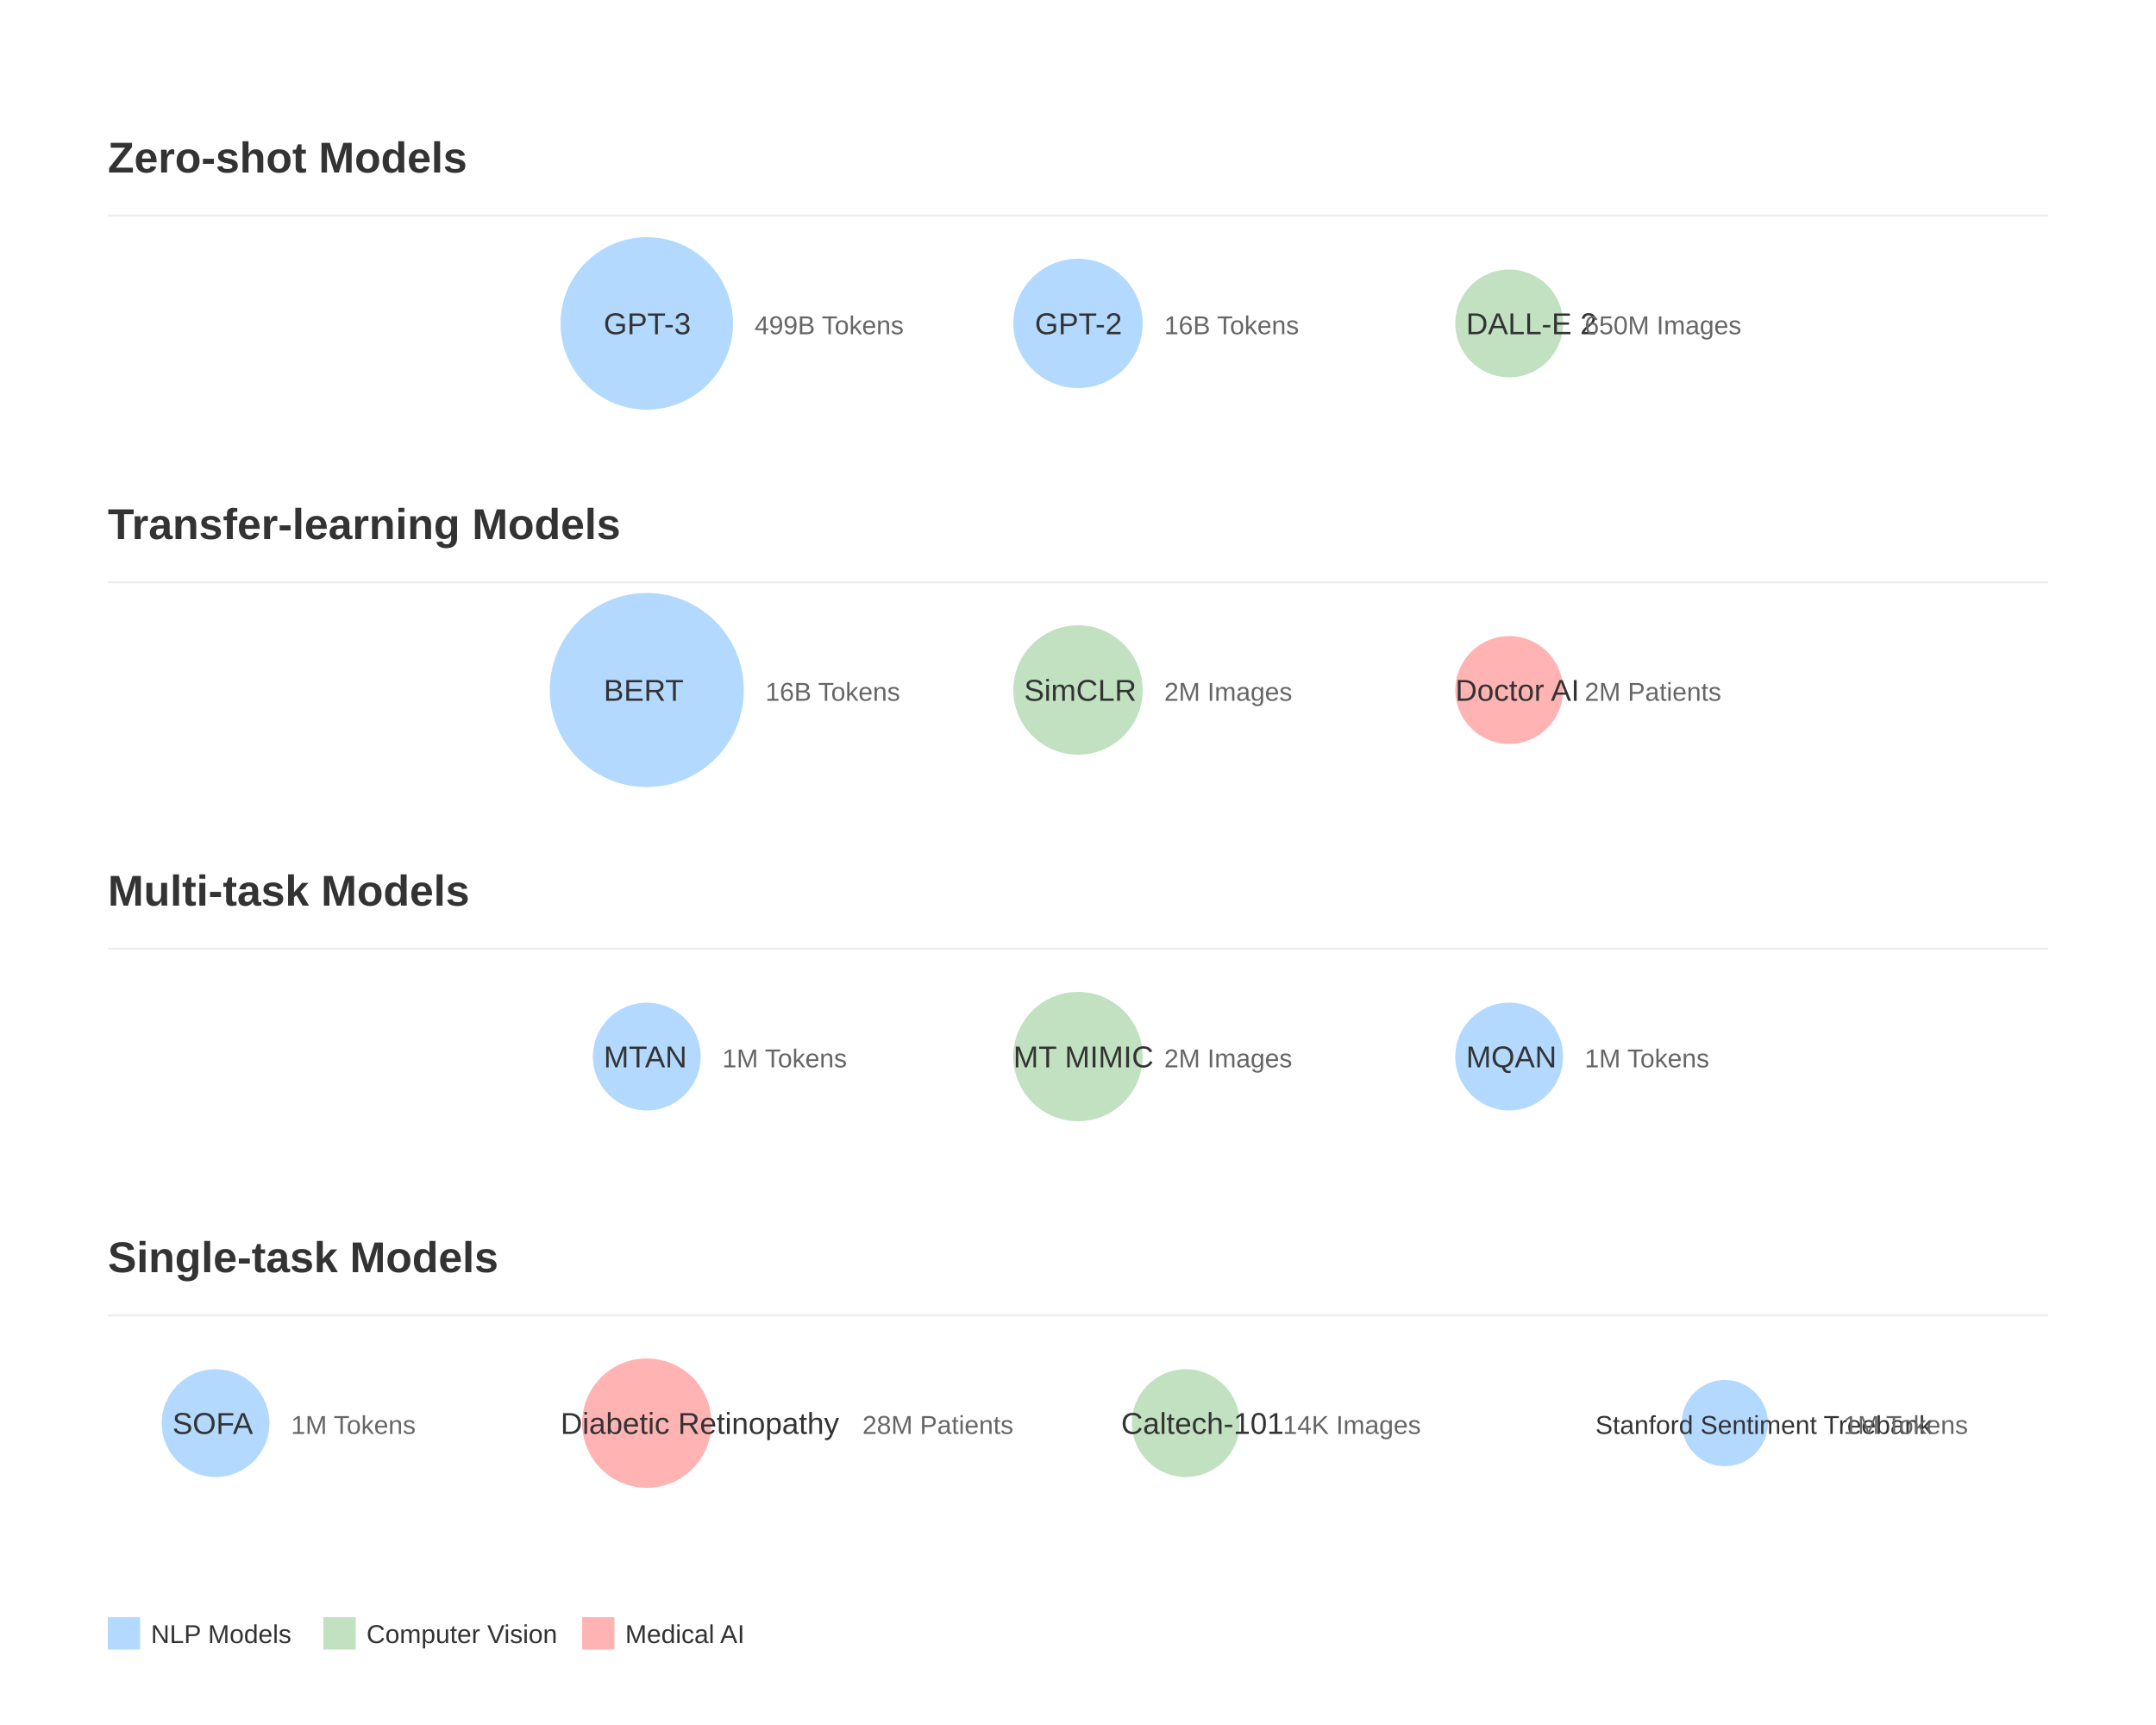
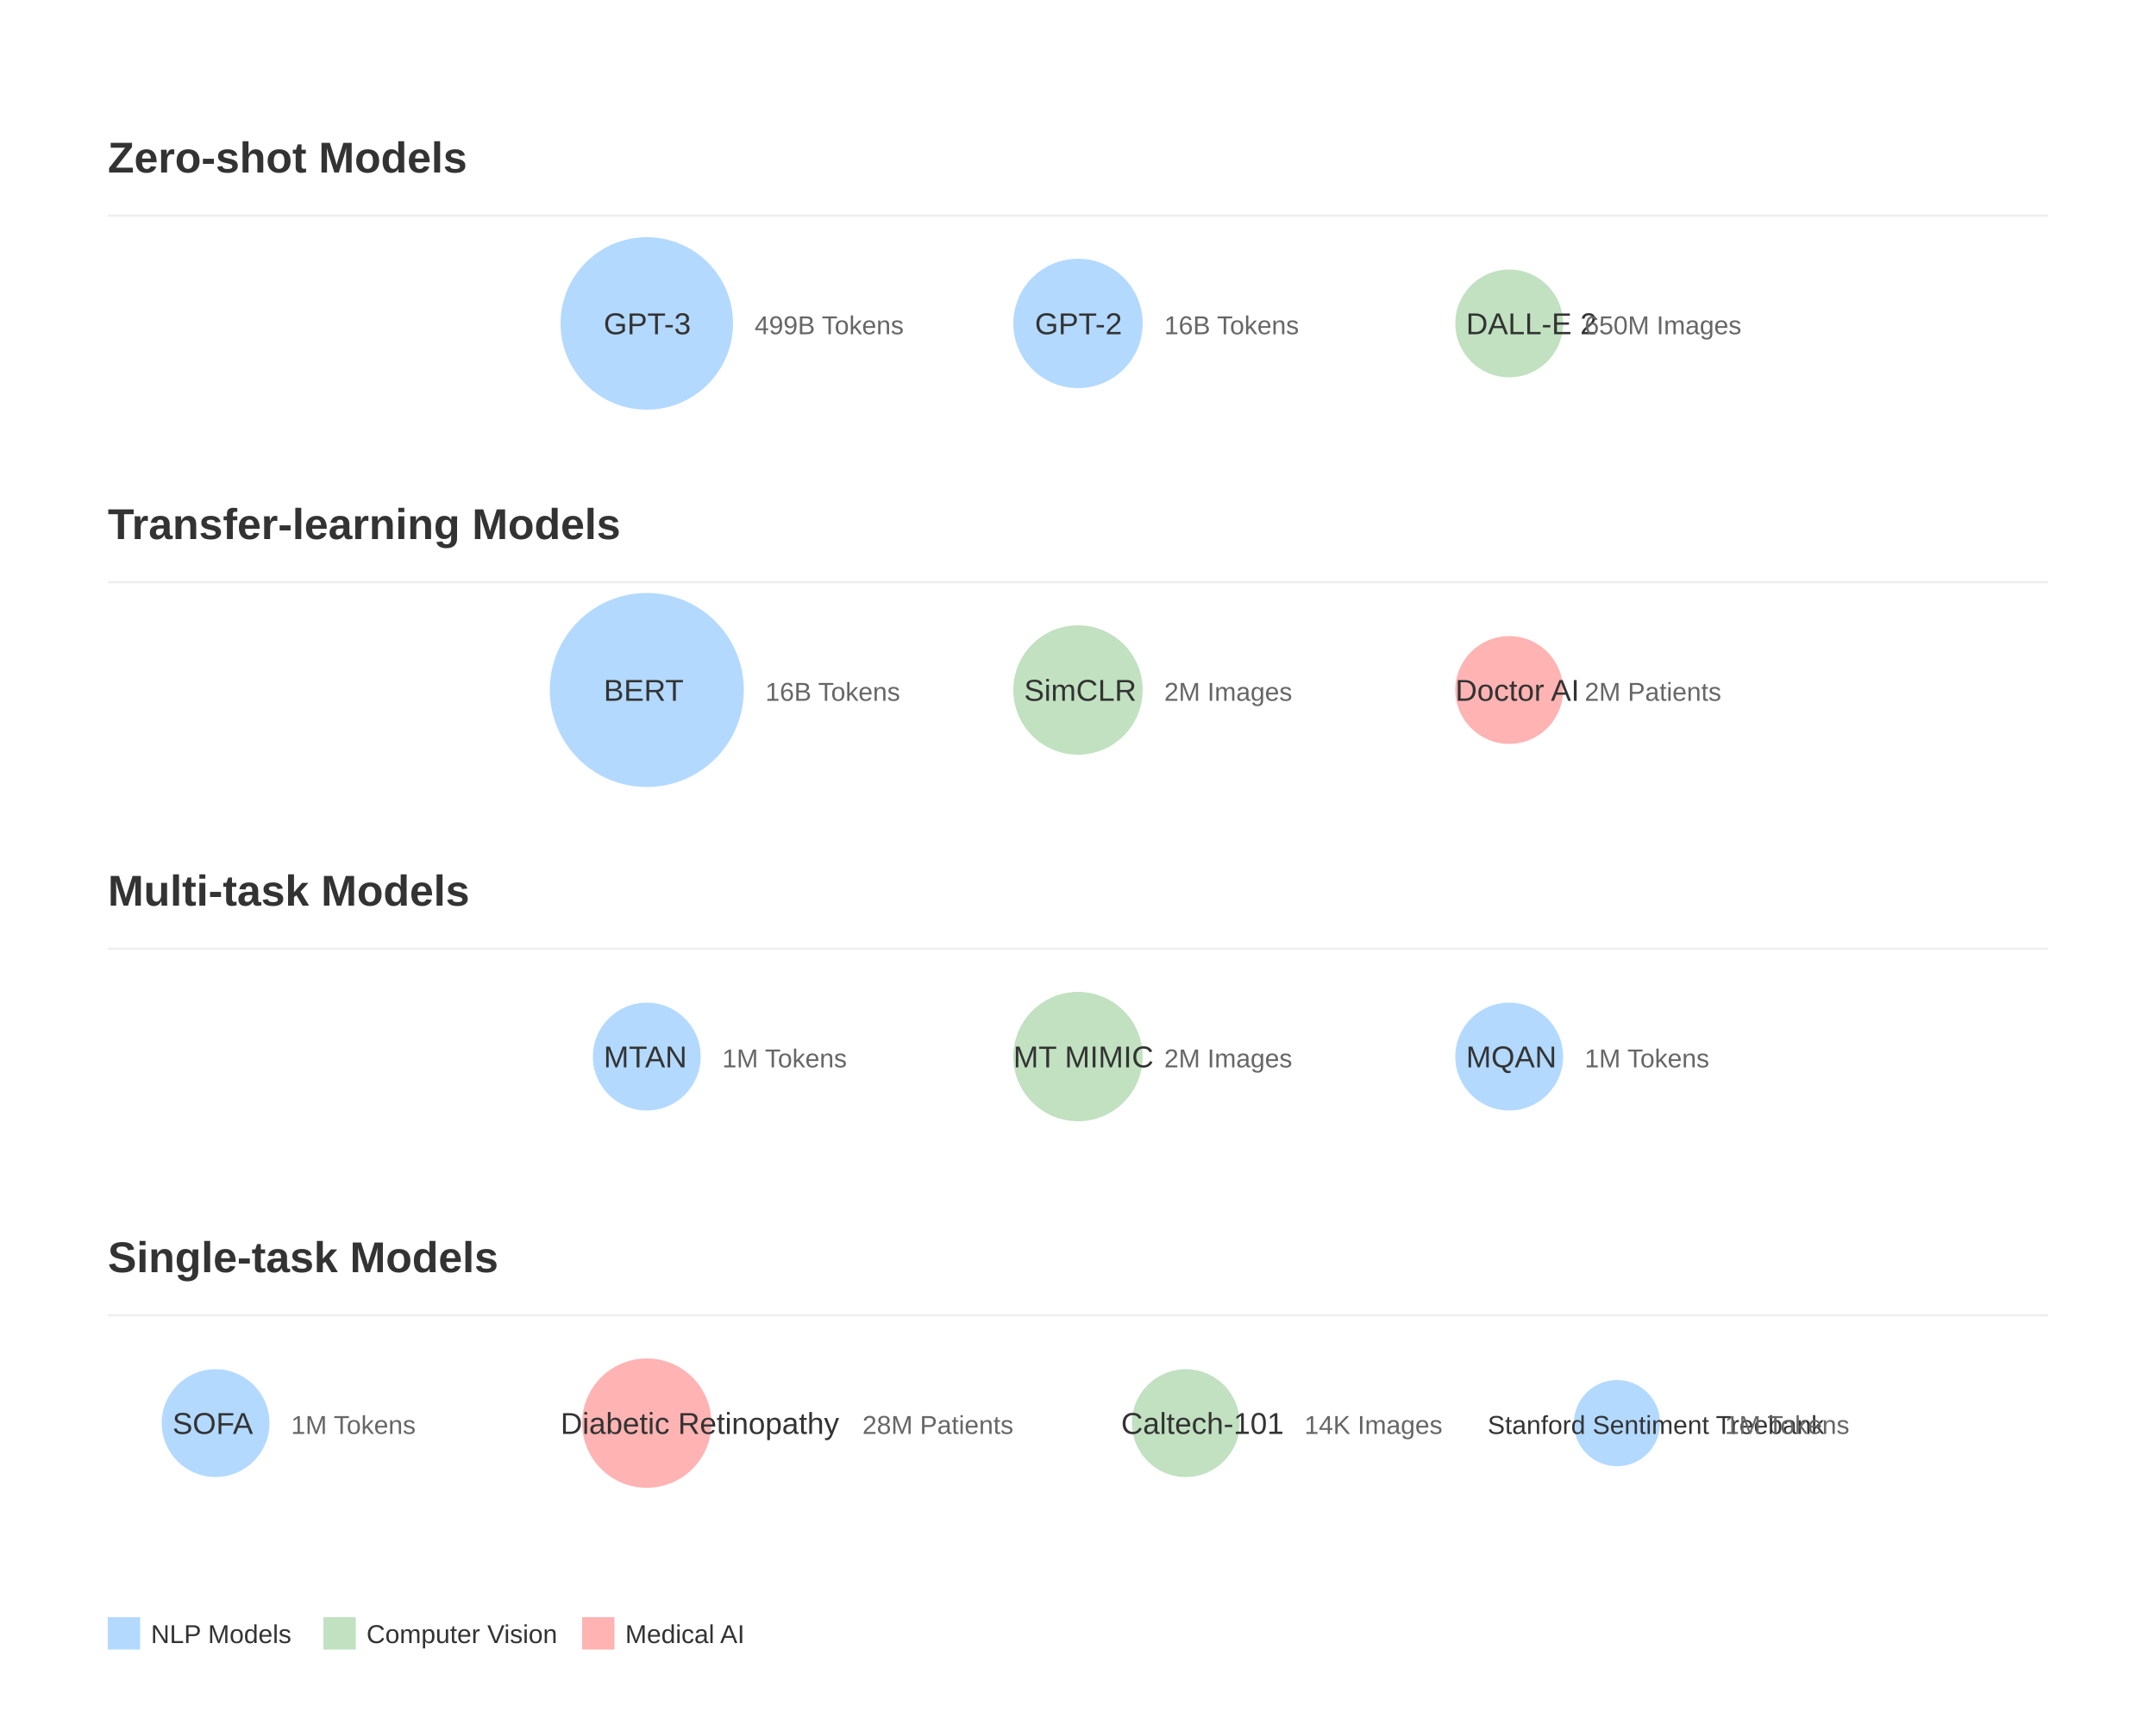
<svg xmlns="http://www.w3.org/2000/svg" viewBox="0 0 1000 800">
  <rect width="1000" height="1000" fill="#ffffff" />
  <text x="50" y="80" font-family="Arial" font-size="20" font-weight="bold" fill="#333">Zero-shot Models</text>
  <text x="50" y="250" font-family="Arial" font-size="20" font-weight="bold" fill="#333">Transfer-learning Models</text>
  <text x="50" y="420" font-family="Arial" font-size="20" font-weight="bold" fill="#333">Multi-task Models</text>
  <text x="50" y="590" font-family="Arial" font-size="20" font-weight="bold" fill="#333">Single-task Models</text>
  <line x1="50" y1="100" x2="950" y2="100" stroke="#eee" stroke-width="1" />
  <circle cx="300" cy="150" r="40" fill="#B3D9FF" />
  <text x="280" y="155" font-family="Arial" font-size="14" fill="#333">GPT-3</text>
  <text x="350" y="155" font-family="Arial" font-size="12" fill="#666">499B Tokens</text>
  <circle cx="500" cy="150" r="30" fill="#B3D9FF" />
  <text x="480" y="155" font-family="Arial" font-size="14" fill="#333">GPT-2</text>
  <text x="540" y="155" font-family="Arial" font-size="12" fill="#666">16B Tokens</text>
  <circle cx="700" cy="150" r="25" fill="#C1E1C1" />
  <text x="680" y="155" font-family="Arial" font-size="14" fill="#333">DALL-E 2</text>
  <text x="735" y="155" font-family="Arial" font-size="12" fill="#666">650M Images</text>
  <line x1="50" y1="270" x2="950" y2="270" stroke="#eee" stroke-width="1" />
  <circle cx="300" cy="320" r="45" fill="#B3D9FF" />
  <text x="280" y="325" font-family="Arial" font-size="14" fill="#333">BERT</text>
  <text x="355" y="325" font-family="Arial" font-size="12" fill="#666">16B Tokens</text>
  <circle cx="500" cy="320" r="30" fill="#C1E1C1" />
  <text x="475" y="325" font-family="Arial" font-size="14" fill="#333">SimCLR</text>
  <text x="540" y="325" font-family="Arial" font-size="12" fill="#666">2M Images</text>
  <circle cx="700" cy="320" r="25" fill="#FFB3B3" />
  <text x="675" y="325" font-family="Arial" font-size="14" fill="#333">Doctor AI</text>
  <text x="735" y="325" font-family="Arial" font-size="12" fill="#666">2M Patients</text>
  <line x1="50" y1="440" x2="950" y2="440" stroke="#eee" stroke-width="1" />
  <circle cx="300" cy="490" r="25" fill="#B3D9FF" />
  <text x="280" y="495" font-family="Arial" font-size="14" fill="#333">MTAN</text>
  <text x="335" y="495" font-family="Arial" font-size="12" fill="#666">1M Tokens</text>
  <circle cx="500" cy="490" r="30" fill="#C1E1C1" />
  <text x="470" y="495" font-family="Arial" font-size="14" fill="#333">MT MIMIC</text>
  <text x="540" y="495" font-family="Arial" font-size="12" fill="#666">2M Images</text>
  <circle cx="700" cy="490" r="25" fill="#B3D9FF" />
  <text x="680" y="495" font-family="Arial" font-size="14" fill="#333">MQAN</text>
  <text x="735" y="495" font-family="Arial" font-size="12" fill="#666">1M Tokens</text>
  <line x1="50" y1="610" x2="950" y2="610" stroke="#eee" stroke-width="1" />
  <circle cx="100" cy="660" r="25" fill="#B3D9FF" />
  <text x="80" y="665" font-family="Arial" font-size="14" fill="#333">SOFA</text>
  <text x="135" y="665" font-family="Arial" font-size="12" fill="#666">1M Tokens</text>
  <circle cx="300" cy="660" r="30" fill="#FFB3B3" />
  <text x="260" y="665" font-family="Arial" font-size="14" fill="#333">Diabetic Retinopathy</text>
  <text x="400" y="665" font-family="Arial" font-size="12" fill="#666">28M Patients</text>
  <circle cx="550" cy="660" r="25" fill="#C1E1C1" />
  <text x="520" y="665" font-family="Arial" font-size="14" fill="#333">Caltech-101</text>
-   <text x="595" y="665" font-family="Arial" font-size="12" fill="#666">14K Images</text>
-   <circle cx="800" cy="660" r="20" fill="#B3D9FF" />
-   <text x="740" y="665" font-family="Arial" font-size="12" fill="#333">Stanford Sentiment Treebank</text>
-   <text x="855" y="665" font-family="Arial" font-size="12" fill="#666">1M Tokens</text>
+   <text x="605" y="665" font-family="Arial" font-size="12" fill="#666">14K Images</text>
+   <circle cx="750" cy="660" r="20" fill="#B3D9FF" />
+   <text x="690" y="665" font-family="Arial" font-size="12" fill="#333">Stanford Sentiment Treebank</text>
+   <text x="800" y="665" font-family="Arial" font-size="12" fill="#666">1M Tokens</text>
  <rect x="50" y="750" width="15" height="15" fill="#B3D9FF" />
  <text x="70" y="762" font-family="Arial" font-size="12" fill="#333">NLP Models</text>
  <rect x="150" y="750" width="15" height="15" fill="#C1E1C1" />
  <text x="170" y="762" font-family="Arial" font-size="12" fill="#333">Computer Vision</text>
  <rect x="270" y="750" width="15" height="15" fill="#FFB3B3" />
  <text x="290" y="762" font-family="Arial" font-size="12" fill="#333">Medical AI</text>
</svg>
